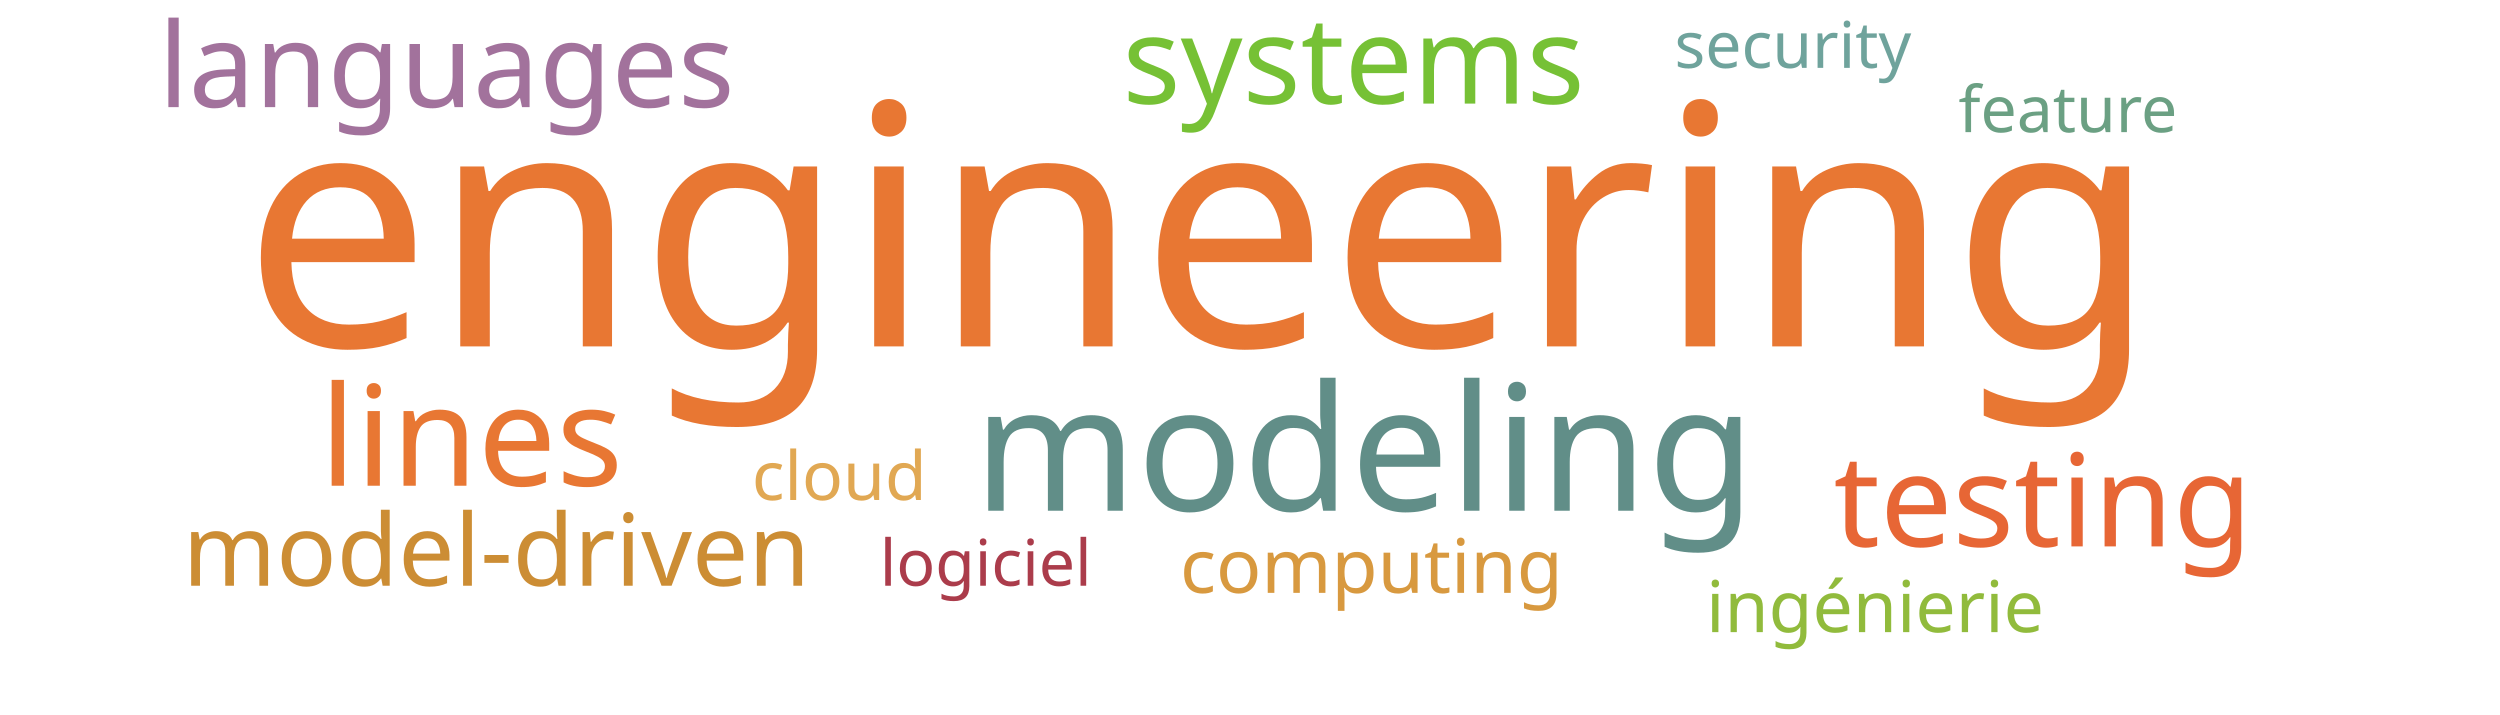
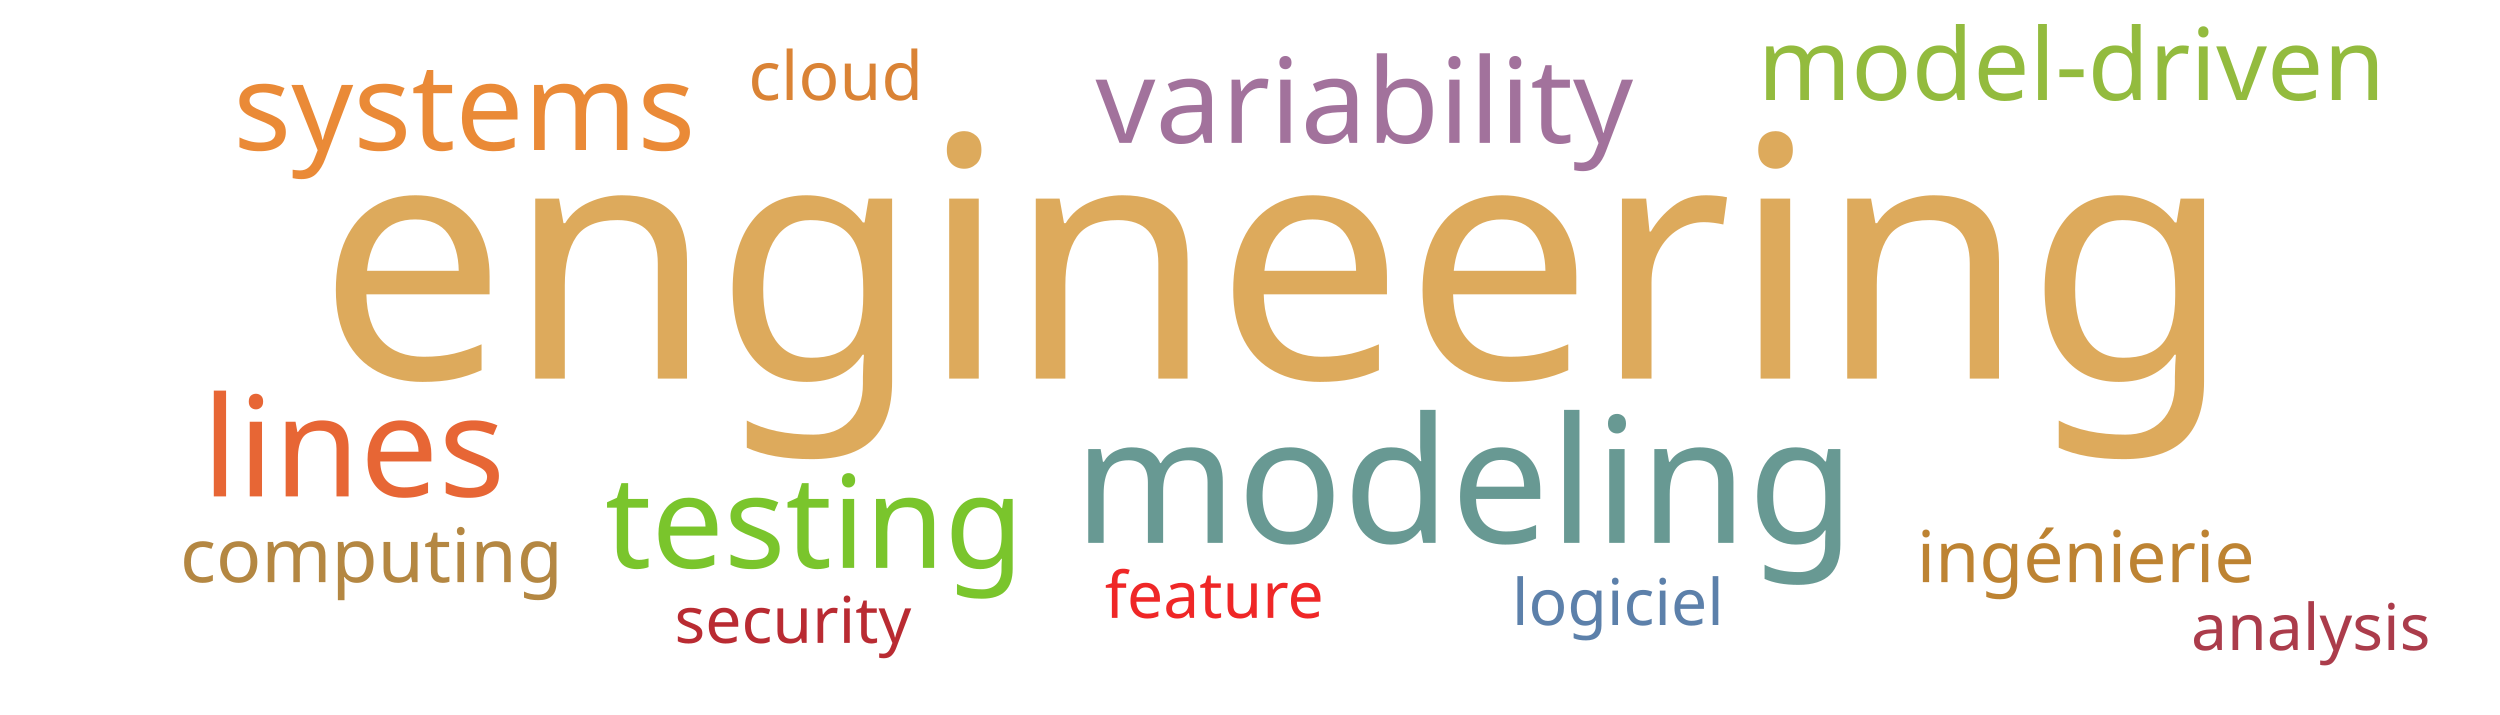
<svg xmlns="http://www.w3.org/2000/svg" width="700" height="200">
  <g transform="translate(350, 100)">
-     <text text-anchor="middle" style="font-family: Impact; font-size: 94px; fill: #e87733" transform="translate(-14,-3)rotate(0)">engineering</text>
-     <text text-anchor="middle" style="font-family: Impact; font-size: 49px; fill: #618e88" transform="translate(32,43)rotate(0)">modeling</text>
-     <text text-anchor="middle" style="font-family: Impact; font-size: 39px; fill: #e87733" transform="translate(-218,36)rotate(0)">lines</text>
-     <text text-anchor="middle" style="font-family: Impact; font-size: 36px; fill: #e76635" transform="translate(222,53)rotate(0)">testing</text>
-     <text text-anchor="middle" style="font-family: Impact; font-size: 34px; fill: #76c135" transform="translate(29,-71)rotate(0)">systems</text>
-     <text text-anchor="middle" style="font-family: Impact; font-size: 33px; fill: #a2729c" transform="translate(-225,-70)rotate(0)">languages</text>
-     <text text-anchor="middle" style="font-family: Impact; font-size: 28px; fill: #cc8d34" transform="translate(-211,64)rotate(0)">model-driven</text>
-     <text text-anchor="middle" style="font-family: Impact; font-size: 21px; fill: #d8993f" transform="translate(34,66)rotate(0)">computing</text>
-     <text text-anchor="middle" style="font-family: Impact; font-size: 20px; fill: #91bb3c" transform="translate(175,77)rotate(0)">ingénierie</text>
-     <text text-anchor="middle" style="font-family: Impact; font-size: 19px; fill: #e1a853" transform="translate(-115,40)rotate(0)">cloud</text>
-     <text text-anchor="middle" style="font-family: Impact; font-size: 18px; fill: #ab3c4b" transform="translate(-74,64)rotate(0)">logiciel</text>
-     <text text-anchor="middle" style="font-family: Impact; font-size: 18px; fill: #6ba083" transform="translate(229,-63)rotate(0)">feature</text>
-     <text text-anchor="middle" style="font-family: Impact; font-size: 18px; fill: #6fa39c" transform="translate(152,-81)rotate(0)">security</text>
+     <text text-anchor="middle" style="font-family: Impact; font-size: 94px; fill: #ddaa5c" transform="translate(7,6)rotate(0)">engineering</text>
+     <text text-anchor="middle" style="font-family: Impact; font-size: 49px; fill: #689993" transform="translate(60,52)rotate(0)">modeling</text>
+     <text text-anchor="middle" style="font-family: Impact; font-size: 39px; fill: #e76635" transform="translate(-251,39)rotate(0)">lines</text>
+     <text text-anchor="middle" style="font-family: Impact; font-size: 36px; fill: #7ac52c" transform="translate(-122,59)rotate(0)">testing</text>
+     <text text-anchor="middle" style="font-family: Impact; font-size: 34px; fill: #ea8a37" transform="translate(-220,-58)rotate(0)">systems</text>
+     <text text-anchor="middle" style="font-family: Impact; font-size: 33px; fill: #a2729c" transform="translate(32,-60)rotate(0)">variability</text>
+     <text text-anchor="middle" style="font-family: Impact; font-size: 28px; fill: #93bb3e" transform="translate(230,-72)rotate(0)">model-driven</text>
+     <text text-anchor="middle" style="font-family: Impact; font-size: 21px; fill: #b48742" transform="translate(-246,63)rotate(0)">computing</text>
+     <text text-anchor="middle" style="font-family: Impact; font-size: 20px; fill: #bd8332" transform="translate(234,63)rotate(0)">ingénierie</text>
+     <text text-anchor="middle" style="font-family: Impact; font-size: 19px; fill: #da8335" transform="translate(-116,-72)rotate(0)">cloud</text>
+     <text text-anchor="middle" style="font-family: Impact; font-size: 18px; fill: #5c80aa" transform="translate(103,75)rotate(0)">logiciel</text>
+     <text text-anchor="middle" style="font-family: Impact; font-size: 18px; fill: #ef2727" transform="translate(-10,73)rotate(0)">feature</text>
+     <text text-anchor="middle" style="font-family: Impact; font-size: 18px; fill: #ab3c4b" transform="translate(297,82)rotate(0)">analysis</text>
+     <text text-anchor="middle" style="font-family: Impact; font-size: 18px; fill: #b92b32" transform="translate(-128,80)rotate(0)">security</text>
  </g>
</svg>
